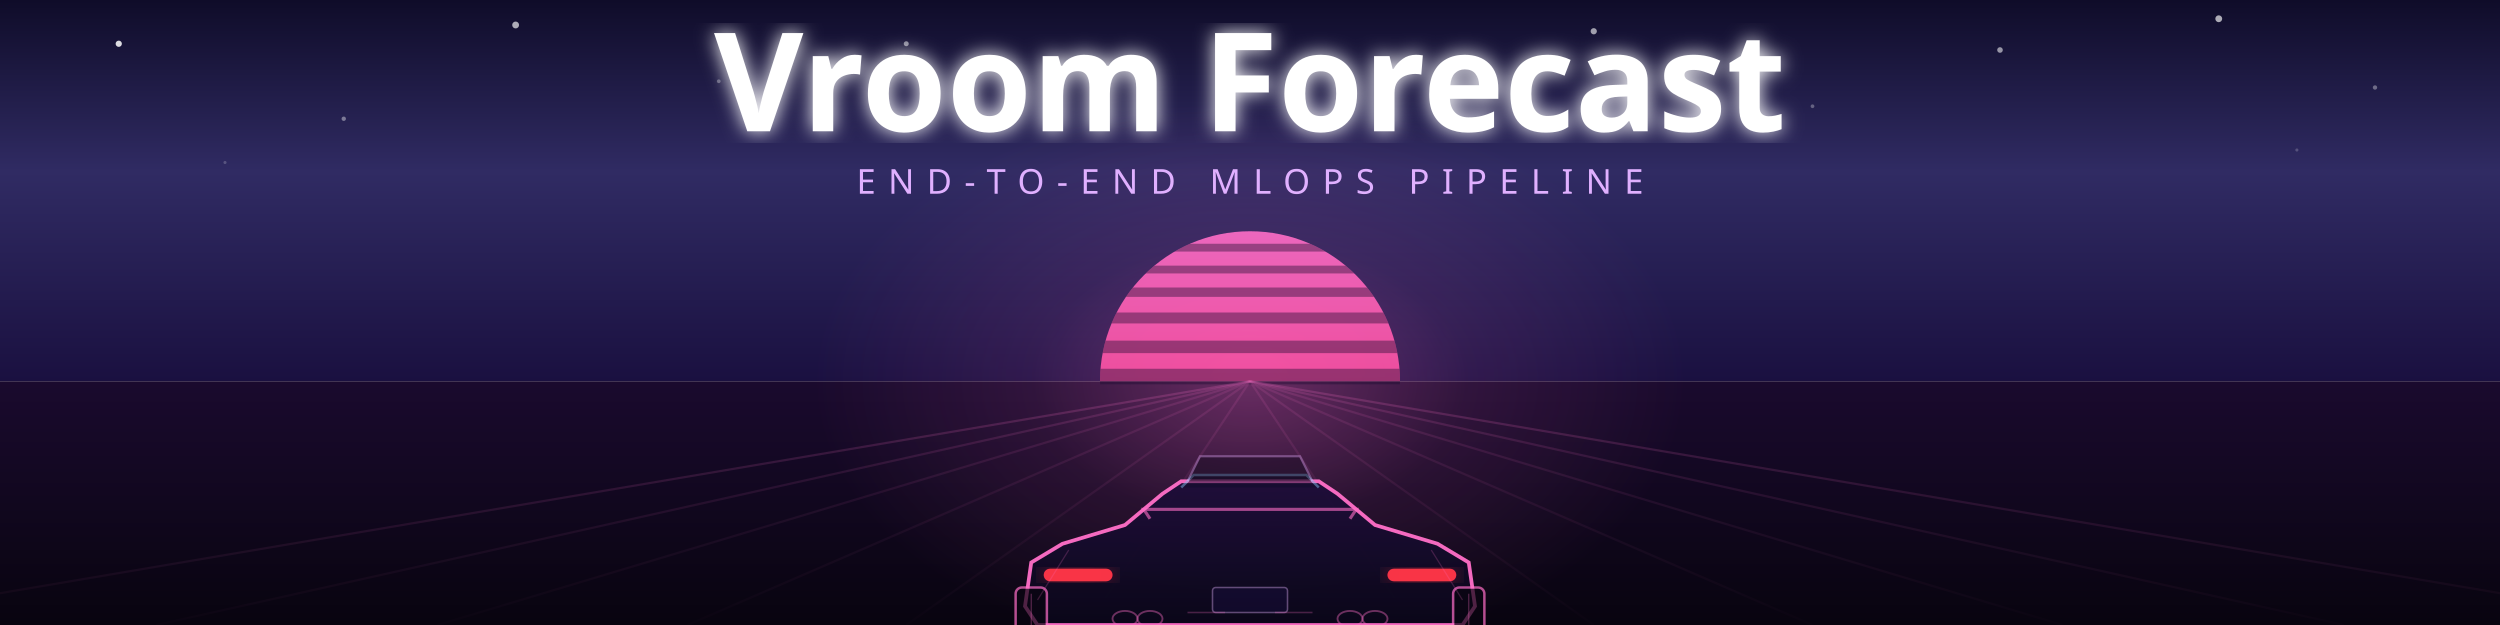
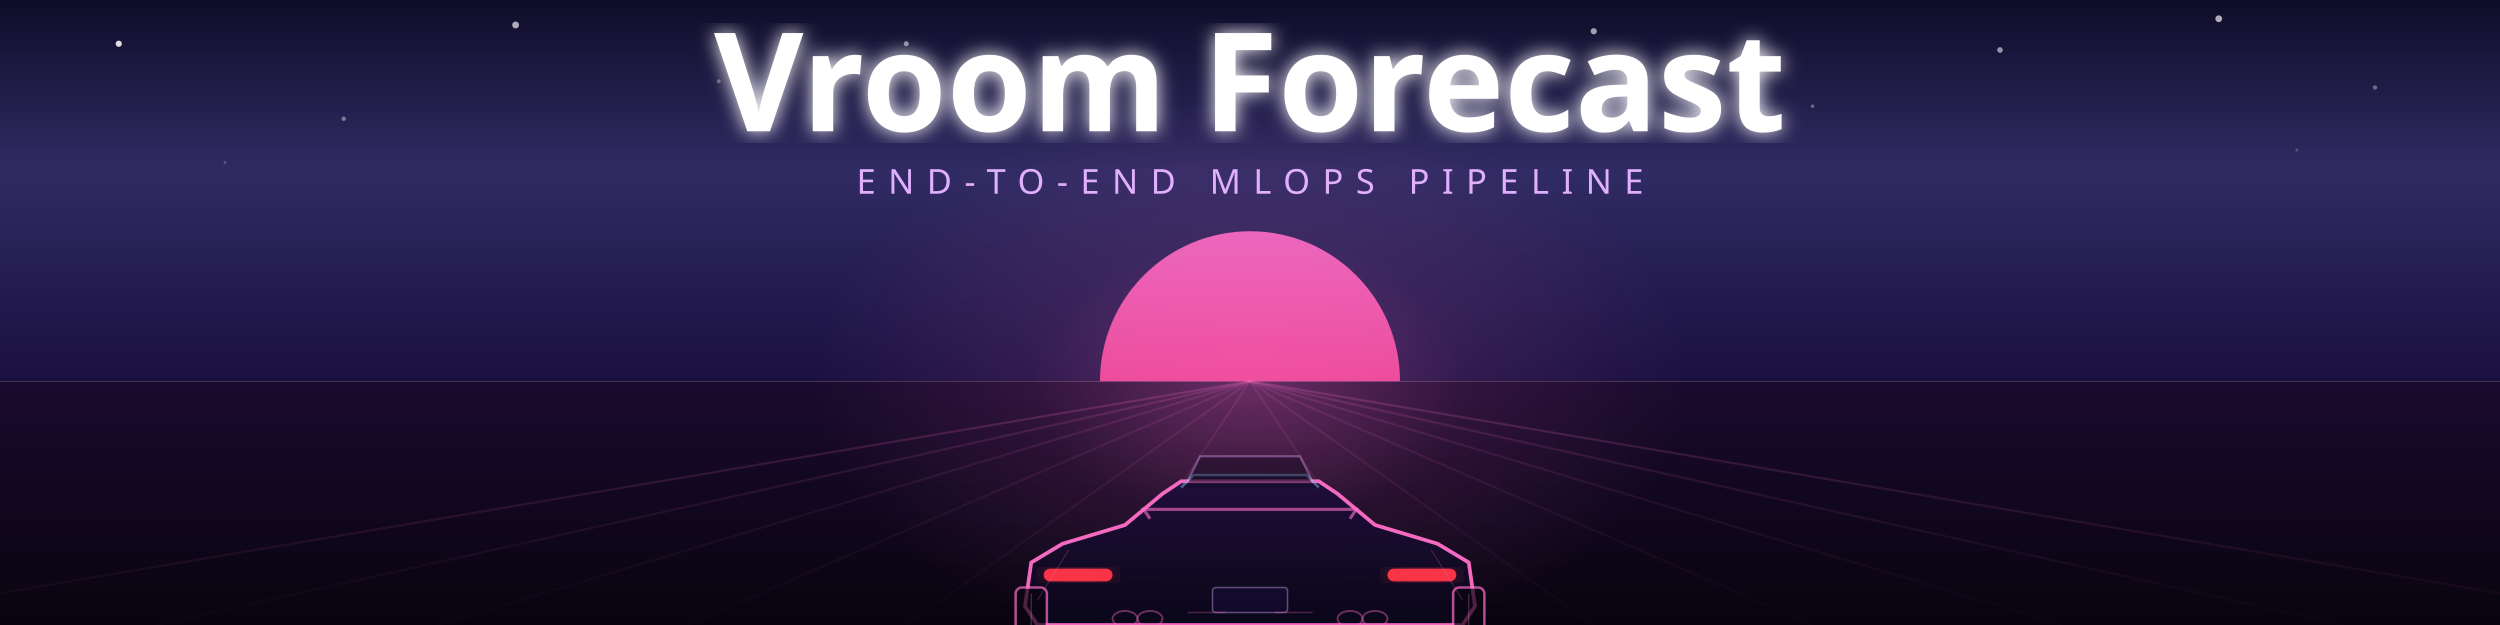
<svg xmlns="http://www.w3.org/2000/svg" viewBox="0 0 800 200" width="800" height="200">
  <defs>
    <linearGradient id="sky" x1="0%" y1="0%" x2="0%" y2="100%">
      <stop offset="0%" stop-color="#0f0c29" />
      <stop offset="45%" stop-color="#302b63" />
      <stop offset="100%" stop-color="#1a1040" />
    </linearGradient>
    <linearGradient id="sun" x1="0%" y1="0%" x2="0%" y2="100%">
      <stop offset="0%" stop-color="#ff6ec7" />
      <stop offset="55%" stop-color="#ff4ea0" />
      <stop offset="100%" stop-color="#f9a825" />
    </linearGradient>
    <radialGradient id="sunGlow" cx="50%" cy="50%" r="50%">
      <stop offset="0%" stop-color="#ff6ec7" stop-opacity="0.35" />
      <stop offset="50%" stop-color="#ff6ec7" stop-opacity="0.1" />
      <stop offset="100%" stop-color="#ff6ec7" stop-opacity="0" />
    </radialGradient>
    <linearGradient id="ground" x1="0%" y1="0%" x2="0%" y2="100%">
      <stop offset="0%" stop-color="#1a0a2e" />
      <stop offset="100%" stop-color="#08040f" />
    </linearGradient>
    <linearGradient id="gridH" x1="0%" y1="0%" x2="0%" y2="100%">
      <stop offset="0%" stop-color="#ff6ec7" stop-opacity="0.7" />
      <stop offset="100%" stop-color="#ff6ec7" stop-opacity="0.04" />
    </linearGradient>
    <linearGradient id="carBody" x1="0%" y1="0%" x2="0%" y2="100%">
      <stop offset="0%" stop-color="#1e0e3a" />
      <stop offset="100%" stop-color="#0a0618" />
    </linearGradient>
    <filter id="glow">
      <feGaussianBlur in="SourceGraphic" stdDeviation="2" result="blur" />
      <feMerge>
        <feMergeNode in="blur" />
        <feMergeNode in="SourceGraphic" />
      </feMerge>
    </filter>
    <filter id="glowStrong">
      <feGaussianBlur in="SourceGraphic" stdDeviation="4" result="blur" />
      <feMerge>
        <feMergeNode in="blur" />
        <feMergeNode in="SourceGraphic" />
      </feMerge>
    </filter>
    <filter id="textGlow">
      <feGaussianBlur in="SourceGraphic" stdDeviation="3" result="blur" />
      <feMerge>
        <feMergeNode in="blur" />
        <feMergeNode in="SourceGraphic" />
      </feMerge>
    </filter>
    <clipPath id="sunClip">
      <rect x="300" y="50" width="200" height="72" />
    </clipPath>
-     <clipPath id="scanClip">
-       <circle cx="400" cy="122" r="48" />
-     </clipPath>
  </defs>
  <rect width="800" height="122" fill="url(#sky)" />
  <rect y="122" width="800" height="78" fill="url(#ground)" />
  <g fill="white">
    <circle cx="38" cy="14" r="1" opacity="0.85" />
    <circle cx="110" cy="38" r="0.7" opacity="0.4" />
    <circle cx="165" cy="8" r="1.1" opacity="0.65" />
    <circle cx="230" cy="26" r="0.6" opacity="0.3" />
    <circle cx="290" cy="14" r="0.8" opacity="0.5" />
    <circle cx="510" cy="10" r="1" opacity="0.6" />
    <circle cx="580" cy="34" r="0.6" opacity="0.3" />
    <circle cx="640" cy="16" r="0.9" opacity="0.55" />
    <circle cx="710" cy="6" r="1.1" opacity="0.65" />
    <circle cx="760" cy="28" r="0.7" opacity="0.35" />
    <circle cx="72" cy="52" r="0.5" opacity="0.2" />
    <circle cx="735" cy="48" r="0.5" opacity="0.2" />
  </g>
  <ellipse cx="400" cy="122" rx="140" ry="90" fill="url(#sunGlow)" />
  <circle cx="400" cy="122" r="48" fill="url(#sun)" opacity="0.9" clip-path="url(#sunClip)" />
-   <g clip-path="url(#scanClip)" opacity="0.4">
-     <rect x="352" y="78" width="96" height="2.5" fill="#1a0a2e" />
-     <rect x="352" y="85" width="96" height="2.5" fill="#1a0a2e" />
-     <rect x="352" y="92" width="96" height="3" fill="#1a0a2e" />
-     <rect x="352" y="100" width="96" height="3.5" fill="#1a0a2e" />
-     <rect x="352" y="109" width="96" height="4" fill="#1a0a2e" />
-     <rect x="352" y="118" width="96" height="5" fill="#1a0a2e" />
-   </g>
  <line x1="0" y1="122" x2="800" y2="122" stroke="#ff6ec7" stroke-width="1.5" opacity="0.8" filter="url(#glow)" />
  <g stroke="url(#gridH)" stroke-width="0.7">
    <line x1="0" y1="128" x2="800" y2="128" opacity="0.5" />
    <line x1="0" y1="135" x2="800" y2="135" opacity="0.38" />
    <line x1="0" y1="144" x2="800" y2="144" opacity="0.3" />
    <line x1="0" y1="155" x2="800" y2="155" opacity="0.22" />
    <line x1="0" y1="168" x2="800" y2="168" opacity="0.16" />
    <line x1="0" y1="184" x2="800" y2="184" opacity="0.1" />
    <line x1="0" y1="200" x2="800" y2="200" opacity="0.06" />
    <line x1="400" y1="122" x2="-60" y2="200" opacity="0.3" />
    <line x1="400" y1="122" x2="50" y2="200" opacity="0.24" />
    <line x1="400" y1="122" x2="140" y2="200" opacity="0.2" />
    <line x1="400" y1="122" x2="220" y2="200" opacity="0.18" />
    <line x1="400" y1="122" x2="290" y2="200" opacity="0.18" />
    <line x1="400" y1="122" x2="348" y2="200" opacity="0.18" />
    <line x1="400" y1="122" x2="400" y2="200" opacity="0.22" />
    <line x1="400" y1="122" x2="452" y2="200" opacity="0.18" />
    <line x1="400" y1="122" x2="510" y2="200" opacity="0.18" />
    <line x1="400" y1="122" x2="580" y2="200" opacity="0.18" />
    <line x1="400" y1="122" x2="660" y2="200" opacity="0.2" />
    <line x1="400" y1="122" x2="750" y2="200" opacity="0.24" />
    <line x1="400" y1="122" x2="860" y2="200" opacity="0.3" />
  </g>
  <g transform="translate(400, 200)">
    <ellipse cx="0" cy="2" rx="80" ry="4" fill="#08040f" opacity="0.6" />
    <path d="       M-68,0       L-72,-6       L-70,-20       L-60,-26       L-40,-32       L-28,-42       L-22,-46       L22,-46       L28,-42       L40,-32       L60,-26       L70,-20       L72,-6       L68,0       Z     " fill="url(#carBody)" stroke="#ff6ec7" stroke-width="1.2" opacity="0.95" />
    <path d="       M-22,-44       L-18,-48       L18,-48       L22,-44     " fill="#0f0c29" stroke="#7eb5e6" stroke-width="0.8" opacity="0.5" />
    <path d="       M-20,-46       L-16,-54       L16,-54       L20,-46     " fill="#0a0618" stroke="#e0b0ff" stroke-width="0.7" opacity="0.35" />
    <path d="       M-32,-34       L-34,-37       L34,-37       L32,-34     " fill="none" stroke="#ff6ec7" stroke-width="1" opacity="0.6" />
    <g filter="url(#glowStrong)">
      <rect x="-66" y="-18" width="22" height="4" rx="2" fill="#ff2040" opacity="0.95" />
      <rect x="-66" y="-18" width="22" height="4" rx="2" fill="#ff6060" opacity="0.3" />
    </g>
    <g filter="url(#glowStrong)">
      <rect x="44" y="-18" width="22" height="4" rx="2" fill="#ff2040" opacity="0.95" />
      <rect x="44" y="-18" width="22" height="4" rx="2" fill="#ff6060" opacity="0.3" />
    </g>
    <line x1="-44" y1="-16" x2="44" y2="-16" stroke="#ff2040" stroke-width="0.8" opacity="0.5" filter="url(#glow)" />
    <rect x="-12" y="-12" width="24" height="8" rx="1" fill="#1a1040" stroke="#e0b0ff" stroke-width="0.5" opacity="0.4" />
    <ellipse cx="-40" cy="-2" rx="4" ry="2.5" fill="none" stroke="#ff6ec7" stroke-width="0.6" opacity="0.4" />
    <ellipse cx="-32" cy="-2" rx="4" ry="2.5" fill="none" stroke="#ff6ec7" stroke-width="0.6" opacity="0.4" />
    <ellipse cx="32" cy="-2" rx="4" ry="2.5" fill="none" stroke="#ff6ec7" stroke-width="0.6" opacity="0.4" />
    <ellipse cx="40" cy="-2" rx="4" ry="2.5" fill="none" stroke="#ff6ec7" stroke-width="0.6" opacity="0.4" />
    <g>
      <rect x="-75" y="-12" width="10" height="14" rx="2" fill="#08040f" stroke="#ff6ec7" stroke-width="0.8" opacity="0.7" />
      <line x1="-70" y1="-10" x2="-70" y2="0" stroke="#ff6ec7" stroke-width="0.4" opacity="0.3" />
    </g>
    <g>
      <rect x="65" y="-12" width="10" height="14" rx="2" fill="#08040f" stroke="#ff6ec7" stroke-width="0.8" opacity="0.7" />
      <line x1="70" y1="-10" x2="70" y2="0" stroke="#ff6ec7" stroke-width="0.4" opacity="0.3" />
    </g>
    <line x1="-58" y1="-24" x2="-68" y2="-8" stroke="#ff6ec7" stroke-width="0.4" opacity="0.2" />
    <line x1="58" y1="-24" x2="68" y2="-8" stroke="#ff6ec7" stroke-width="0.4" opacity="0.2" />
    <line x1="-20" y1="-4" x2="-8" y2="-4" stroke="#ff6ec7" stroke-width="0.5" opacity="0.25" />
    <line x1="8" y1="-4" x2="20" y2="-4" stroke="#ff6ec7" stroke-width="0.5" opacity="0.25" />
  </g>
  <text x="400" y="42" text-anchor="middle" font-family="sans-serif" font-size="44" font-weight="700" fill="white" filter="url(#textGlow)">Vroom Forecast</text>
  <text x="400" y="62" text-anchor="middle" font-family="sans-serif" font-size="11" fill="#e0b0ff" letter-spacing="4">END-TO-END MLOPS PIPELINE</text>
</svg>
